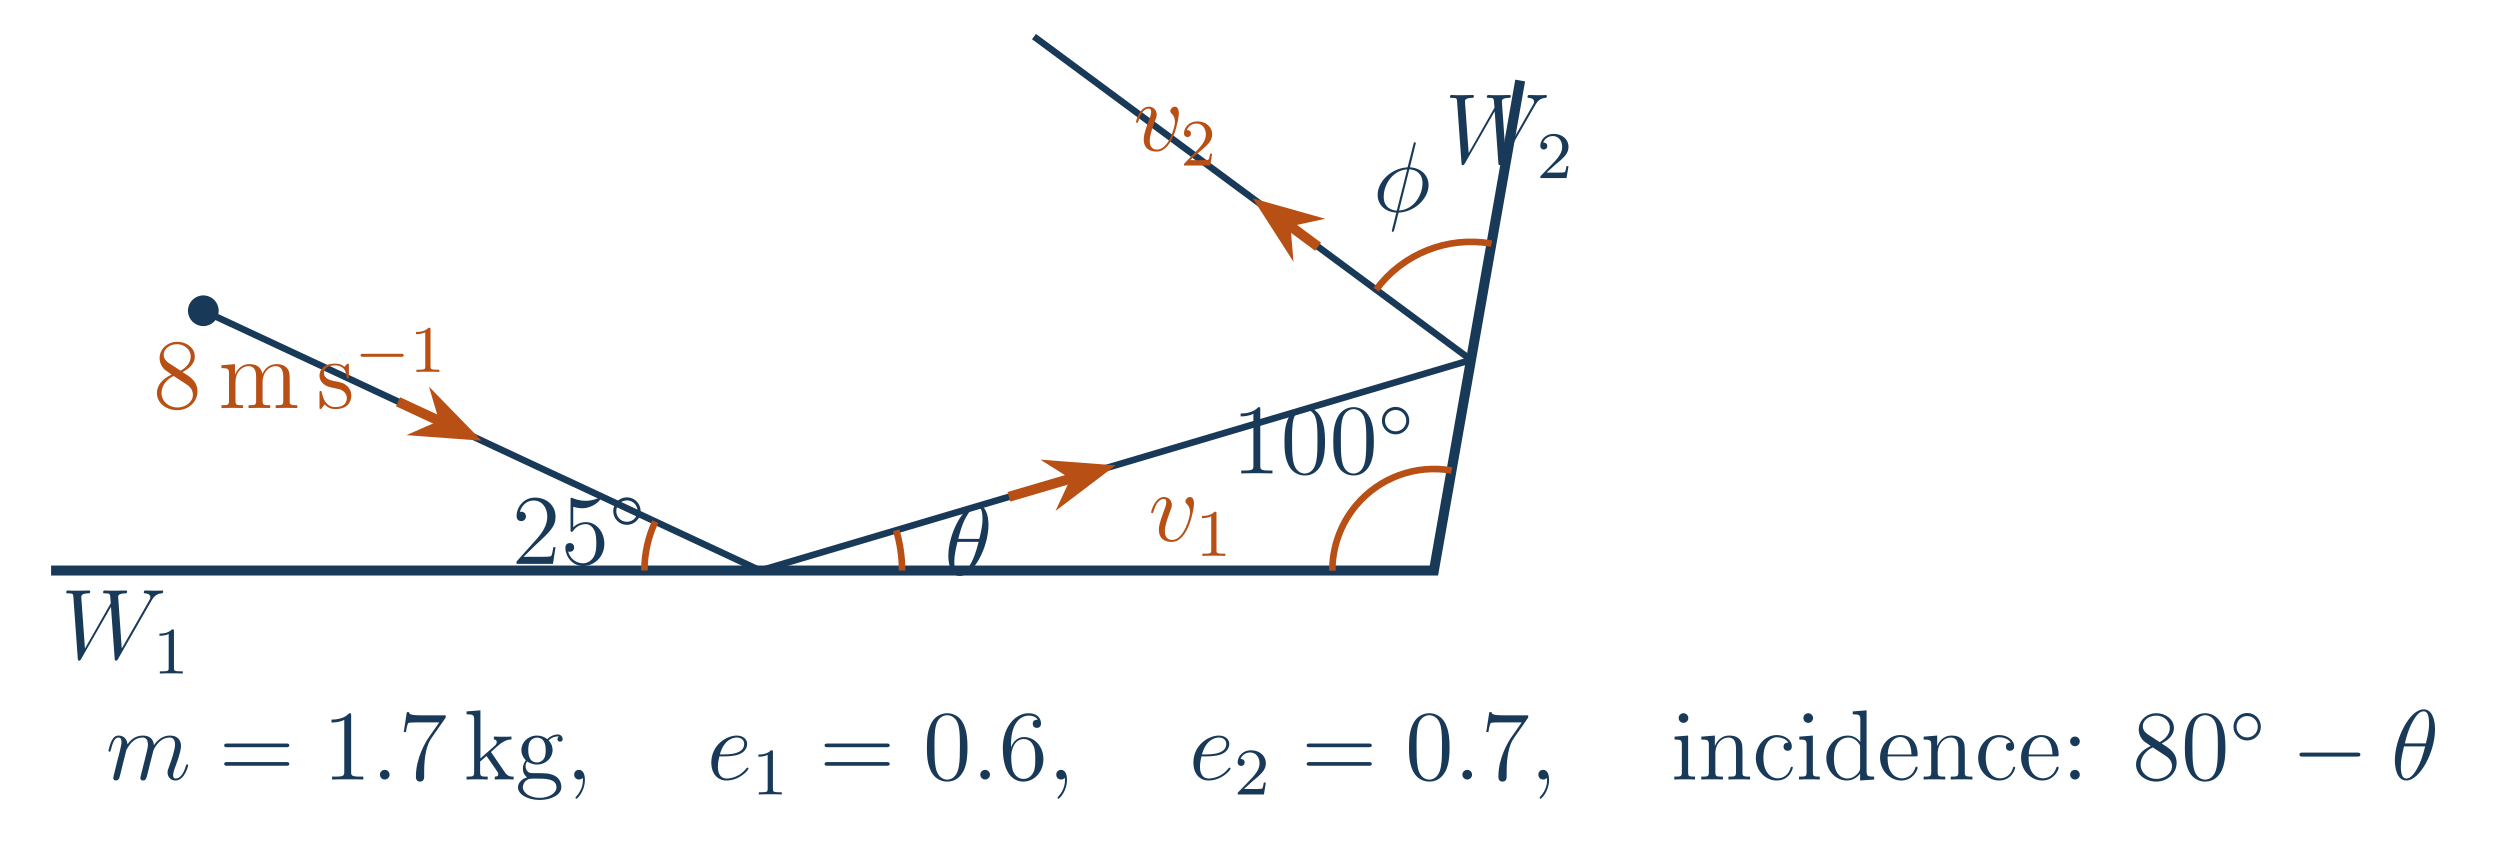
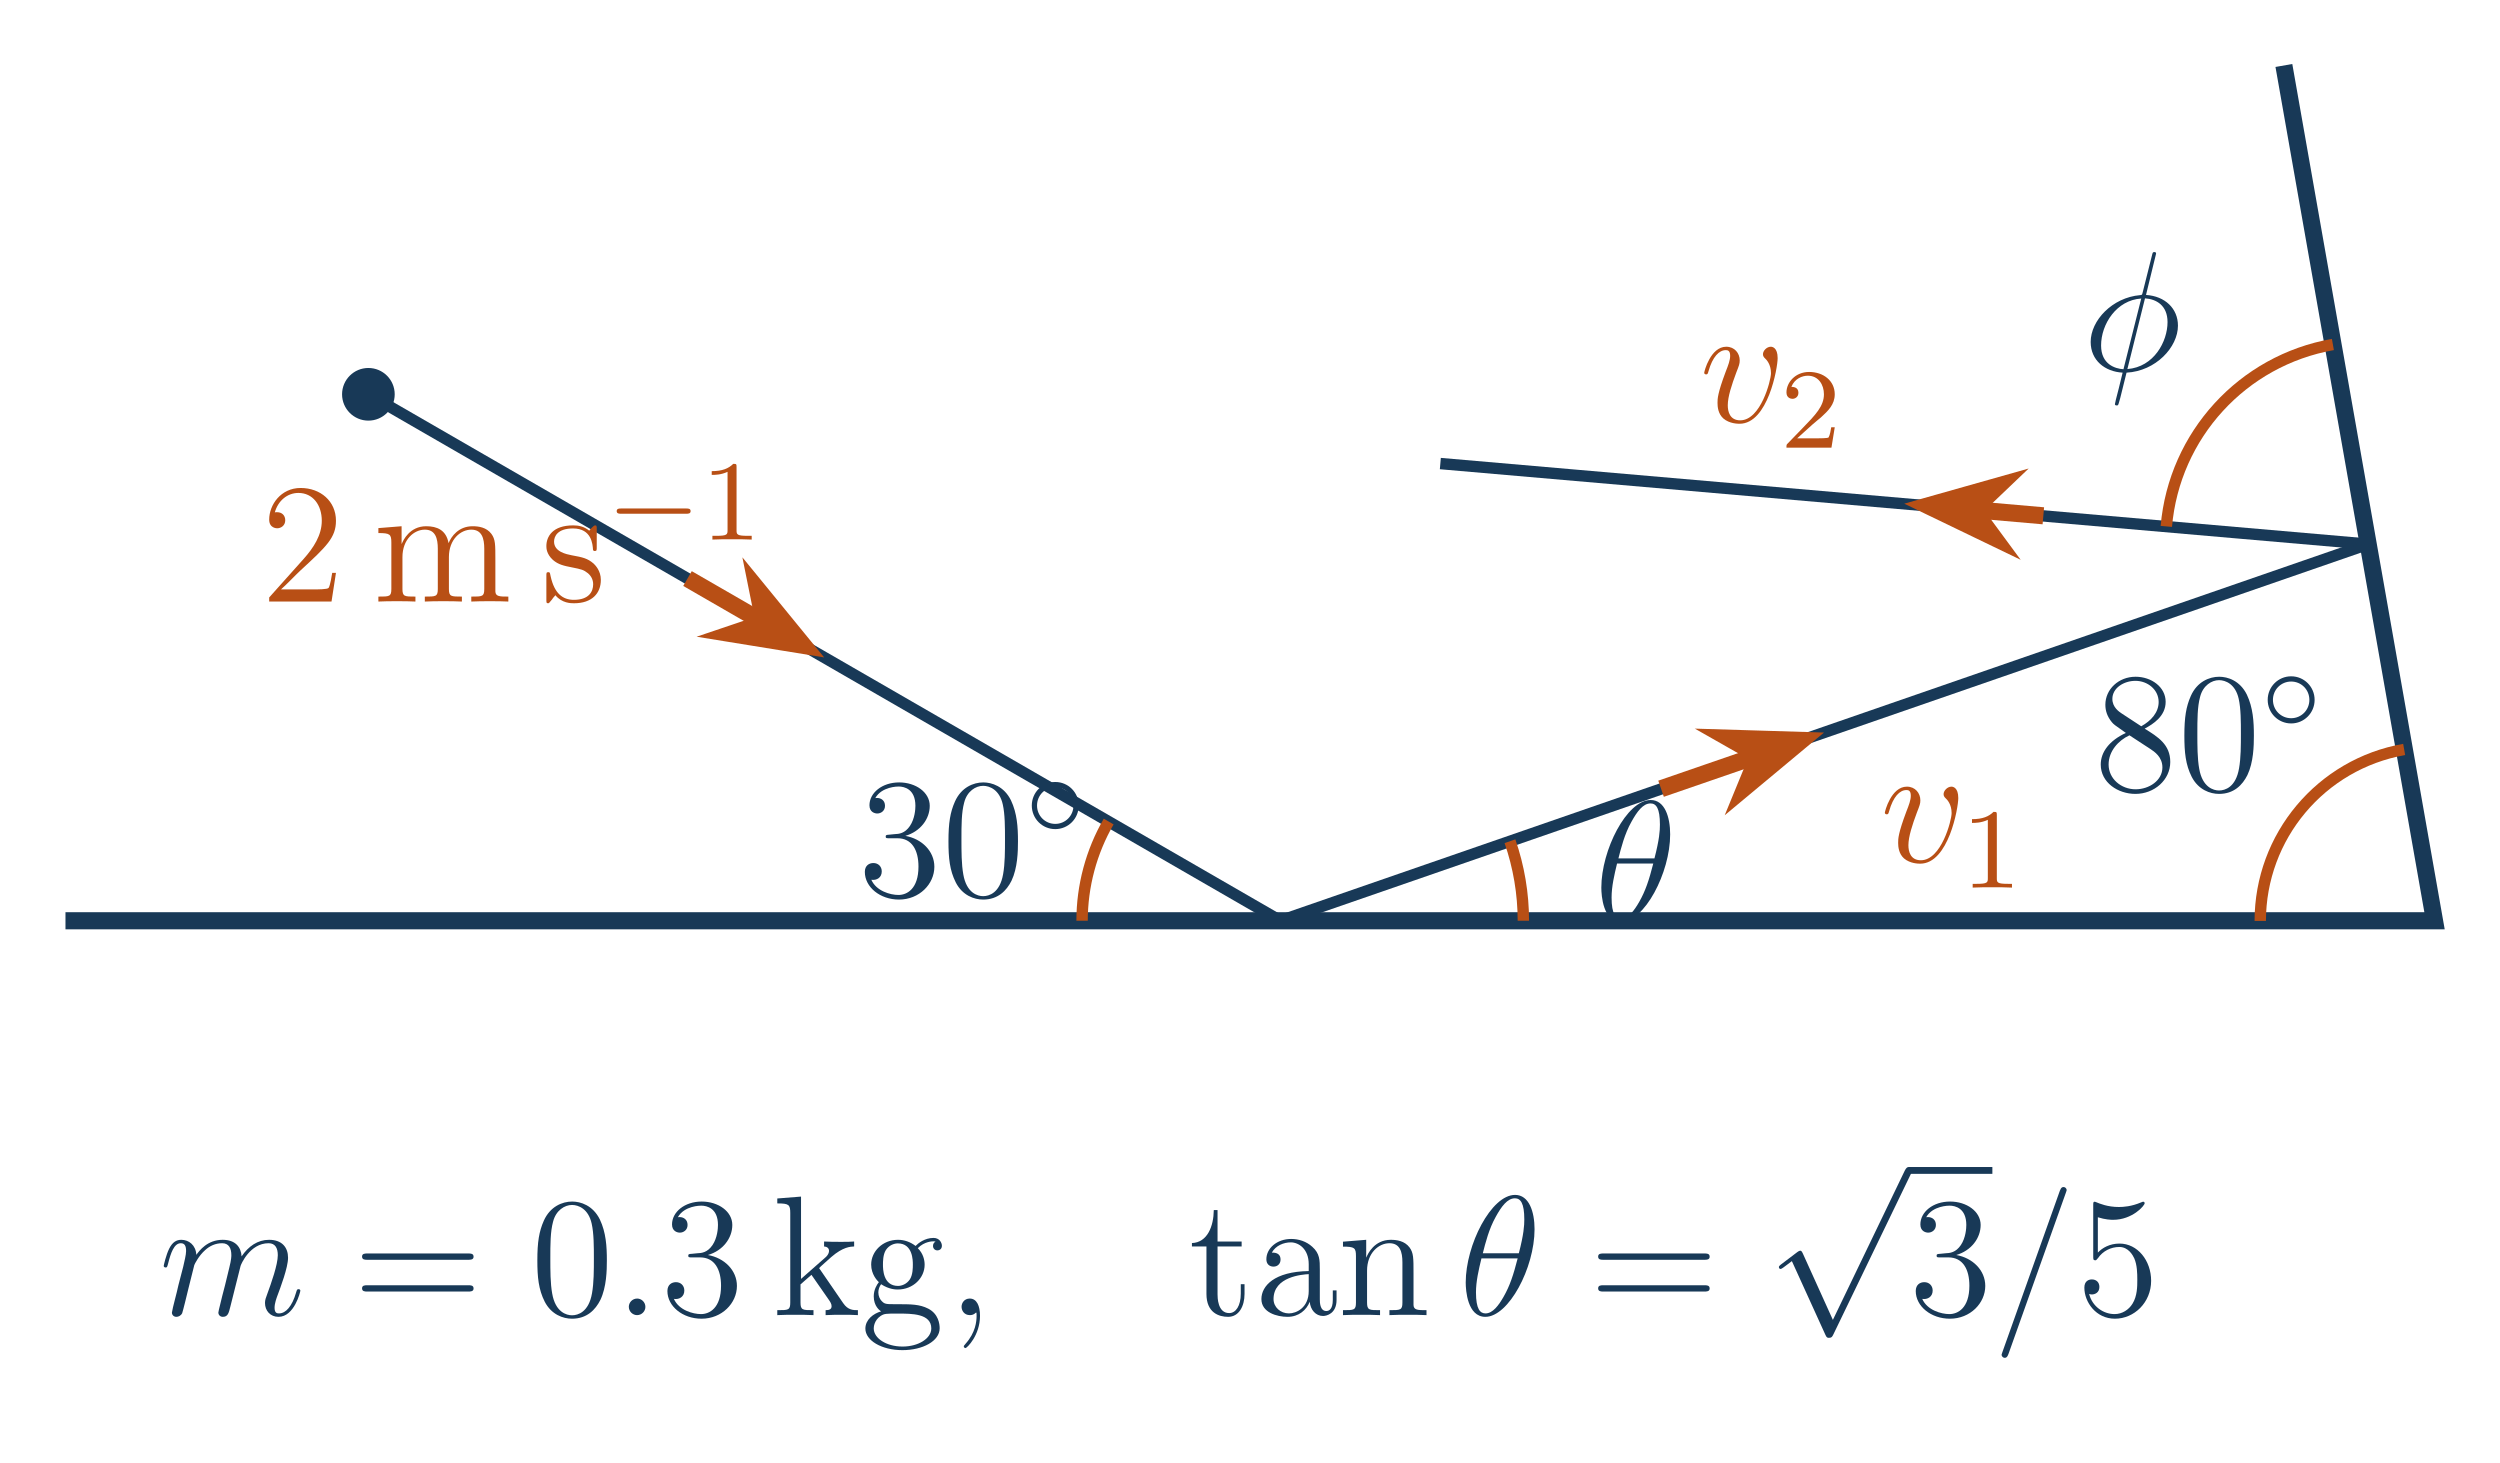
- <svg xmlns="http://www.w3.org/2000/svg" xmlns:xlink="http://www.w3.org/1999/xlink" version="1.1" width="299.798pt" height="103.109pt" viewBox="-72 -72 299.798 103.109">
+ <svg xmlns="http://www.w3.org/2000/svg" xmlns:xlink="http://www.w3.org/1999/xlink" version="1.1" width="174.992pt" height="102.349pt" viewBox="-72 -72 174.992 102.349">
  <defs>
+     <path id="g1-112" d="M4.651 10.222L2.546 5.571C2.463 5.38 2.403 5.38 2.367 5.38C2.355 5.38 2.295 5.38 2.164 5.475L1.028 6.336C.873 6.456 .873 6.492 .873 6.528C.873 6.587 .909 6.659 .992 6.659C1.064 6.659 1.267 6.492 1.399 6.396C1.47 6.336 1.65 6.205 1.781 6.109L4.136 11.286C4.22 11.477 4.28 11.477 4.388 11.477C4.567 11.477 4.603 11.405 4.686 11.238L10.114 0C10.198-.167 10.198-.215 10.198-.239C10.198-.359 10.102-.478 9.959-.478C9.863-.478 9.779-.418 9.684-.227L4.651 10.222Z" />
+     <path id="g0-0" d="M5.571-1.809C5.699-1.809 5.874-1.809 5.874-1.993S5.699-2.176 5.571-2.176H1.004C.877-2.176 .701-2.176 .701-1.993S.877-1.809 1.004-1.809H5.571Z" />
+     <path id="g0-14" d="M3.754-1.993C3.754-2.909 3.021-3.642 2.112-3.642S.47-2.909 .47-1.993S1.203-.343 2.112-.343S3.754-1.076 3.754-1.993ZM2.112-.709C1.403-.709 .837-1.275 .837-1.993S1.403-3.276 2.112-3.276S3.387-2.71 3.387-1.993S2.821-.709 2.112-.709Z" />
    <path id="g2-18" d="M5.296-6.013C5.296-7.233 4.914-8.416 3.933-8.416C2.26-8.416 .478-4.914 .478-2.283C.478-1.733 .598 .12 1.853 .12C3.479 .12 5.296-3.3 5.296-6.013ZM1.674-4.328C1.853-5.033 2.104-6.037 2.582-6.886C2.977-7.603 3.395-8.177 3.921-8.177C4.316-8.177 4.579-7.843 4.579-6.695C4.579-6.265 4.543-5.667 4.196-4.328H1.674ZM4.113-3.969C3.814-2.798 3.563-2.044 3.132-1.291C2.786-.681 2.367-.12 1.865-.12C1.494-.12 1.196-.406 1.196-1.59C1.196-2.367 1.387-3.18 1.578-3.969H4.113Z" />
    <path id="g2-30" d="M5.141-8.189C5.141-8.297 5.057-8.297 5.021-8.297C4.914-8.297 4.902-8.273 4.854-8.07L4.208-5.499C4.172-5.344 4.16-5.332 4.148-5.32C4.136-5.296 4.053-5.284 4.029-5.284C2.068-5.117 .562-3.503 .562-2.008C.562-.717 1.554 .072 2.798 .143C2.702 .514 2.618 .897 2.523 1.267C2.355 1.901 2.26 2.295 2.26 2.343C2.26 2.367 2.26 2.439 2.379 2.439C2.415 2.439 2.463 2.439 2.487 2.391C2.511 2.367 2.582 2.08 2.63 1.925L3.072 .143C5.117 .036 6.671-1.638 6.671-3.144C6.671-4.352 5.762-5.212 4.435-5.296L5.141-8.189ZM4.364-5.057C5.153-5.009 5.942-4.567 5.942-3.395C5.942-2.044 4.997-.251 3.132-.108L4.364-5.057ZM2.857-.096C2.271-.132 1.291-.442 1.291-1.757C1.291-3.264 2.379-4.937 4.101-5.045L2.857-.096Z" />
    <path id="g2-58" d="M2.2-.574C2.2-.921 1.913-1.16 1.626-1.16C1.279-1.16 1.04-.873 1.04-.586C1.04-.239 1.327 0 1.614 0C1.961 0 2.2-.287 2.2-.574Z" />
    <path id="g2-59" d="M2.331 .048C2.331-.646 2.104-1.16 1.614-1.16C1.231-1.16 1.04-.849 1.04-.586S1.219 0 1.626 0C1.781 0 1.913-.048 2.02-.155C2.044-.179 2.056-.179 2.068-.179C2.092-.179 2.092-.012 2.092 .048C2.092 .442 2.02 1.219 1.327 1.997C1.196 2.14 1.196 2.164 1.196 2.188C1.196 2.248 1.255 2.307 1.315 2.307C1.411 2.307 2.331 1.423 2.331 .048Z" />
-     <path id="g2-87" d="M10.796-6.838C11.07-7.305 11.333-7.747 12.051-7.819C12.158-7.831 12.266-7.843 12.266-8.034C12.266-8.165 12.158-8.165 12.123-8.165C12.099-8.165 12.015-8.141 11.226-8.141C10.867-8.141 10.497-8.165 10.15-8.165C10.078-8.165 9.935-8.165 9.935-7.938C9.935-7.831 10.03-7.819 10.102-7.819C10.341-7.807 10.724-7.735 10.724-7.364C10.724-7.209 10.676-7.125 10.556-6.922L7.293-1.207L6.862-7.436C6.862-7.58 6.994-7.807 7.663-7.819C7.819-7.819 7.938-7.819 7.938-8.046C7.938-8.165 7.819-8.165 7.759-8.165C7.34-8.165 6.898-8.141 6.468-8.141H5.846C5.667-8.141 5.452-8.165 5.272-8.165C5.2-8.165 5.057-8.165 5.057-7.938C5.057-7.819 5.141-7.819 5.344-7.819C5.894-7.819 5.894-7.807 5.942-7.077L5.978-6.647L2.881-1.207L2.439-7.376C2.439-7.508 2.439-7.807 3.252-7.819C3.383-7.819 3.515-7.819 3.515-8.034C3.515-8.165 3.407-8.165 3.335-8.165C2.917-8.165 2.475-8.141 2.044-8.141H1.423C1.243-8.141 1.028-8.165 .849-8.165C.777-8.165 .634-8.165 .634-7.938C.634-7.819 .729-7.819 .897-7.819C1.459-7.819 1.47-7.747 1.494-7.364L2.02-.024C2.032 .179 2.044 .251 2.188 .251C2.307 .251 2.331 .203 2.439 .024L6.001-6.205L6.444-.024C6.456 .179 6.468 .251 6.611 .251C6.731 .251 6.767 .191 6.862 .024L10.796-6.838Z" />
-     <path id="g2-101" d="M2.14-2.774C2.463-2.774 3.276-2.798 3.85-3.013C4.758-3.359 4.842-4.053 4.842-4.268C4.842-4.794 4.388-5.272 3.599-5.272C2.343-5.272 .538-4.136 .538-2.008C.538-.753 1.255 .12 2.343 .12C3.969 .12 4.997-1.148 4.997-1.303C4.997-1.375 4.926-1.435 4.878-1.435C4.842-1.435 4.83-1.423 4.722-1.315C3.957-.299 2.821-.12 2.367-.12C1.686-.12 1.327-.658 1.327-1.542C1.327-1.71 1.327-2.008 1.506-2.774H2.14ZM1.566-3.013C2.08-4.854 3.216-5.033 3.599-5.033C4.125-5.033 4.483-4.722 4.483-4.268C4.483-3.013 2.57-3.013 2.068-3.013H1.566Z" />
+     <path id="g2-61" d="M5.129-8.524C5.129-8.536 5.2-8.715 5.2-8.739C5.2-8.883 5.081-8.966 4.985-8.966C4.926-8.966 4.818-8.966 4.722-8.703L.717 2.546C.717 2.558 .646 2.738 .646 2.762C.646 2.905 .765 2.989 .861 2.989C.933 2.989 1.04 2.977 1.124 2.726L5.129-8.524Z" />
    <path id="g2-109" d="M2.463-3.503C2.487-3.575 2.786-4.172 3.228-4.555C3.539-4.842 3.945-5.033 4.411-5.033C4.89-5.033 5.057-4.674 5.057-4.196C5.057-4.125 5.057-3.885 4.914-3.324L4.615-2.092C4.519-1.733 4.292-.849 4.268-.717C4.22-.538 4.148-.227 4.148-.179C4.148-.012 4.28 .12 4.459 .12C4.818 .12 4.878-.155 4.985-.586L5.703-3.443C5.727-3.539 6.348-5.033 7.663-5.033C8.141-5.033 8.309-4.674 8.309-4.196C8.309-3.527 7.843-2.224 7.58-1.506C7.472-1.219 7.412-1.064 7.412-.849C7.412-.311 7.783 .12 8.357 .12C9.468 .12 9.887-1.638 9.887-1.71C9.887-1.769 9.839-1.817 9.767-1.817C9.66-1.817 9.648-1.781 9.588-1.578C9.313-.622 8.871-.12 8.393-.12C8.273-.12 8.082-.132 8.082-.514C8.082-.825 8.225-1.207 8.273-1.339C8.488-1.913 9.026-3.324 9.026-4.017C9.026-4.734 8.608-5.272 7.699-5.272C6.898-5.272 6.253-4.818 5.774-4.113C5.738-4.758 5.344-5.272 4.447-5.272C3.383-5.272 2.821-4.519 2.606-4.22C2.57-4.902 2.08-5.272 1.554-5.272C1.207-5.272 .933-5.105 .705-4.651C.49-4.22 .323-3.491 .323-3.443S.371-3.335 .454-3.335C.55-3.335 .562-3.347 .634-3.622C.813-4.328 1.04-5.033 1.518-5.033C1.793-5.033 1.889-4.842 1.889-4.483C1.889-4.22 1.769-3.754 1.686-3.383L1.351-2.092C1.303-1.865 1.172-1.327 1.112-1.112C1.028-.801 .897-.239 .897-.179C.897-.012 1.028 .12 1.207 .12C1.351 .12 1.518 .048 1.614-.132C1.638-.191 1.745-.61 1.805-.849L2.068-1.925L2.463-3.503Z" />
    <path id="g2-118" d="M5.464-4.471C5.464-5.224 5.081-5.272 4.985-5.272C4.698-5.272 4.435-4.985 4.435-4.746C4.435-4.603 4.519-4.519 4.567-4.471C4.686-4.364 4.997-4.041 4.997-3.419C4.997-2.917 4.28-.12 2.845-.12C2.116-.12 1.973-.729 1.973-1.172C1.973-1.769 2.248-2.606 2.57-3.467C2.762-3.957 2.809-4.077 2.809-4.316C2.809-4.818 2.451-5.272 1.865-5.272C.765-5.272 .323-3.539 .323-3.443C.323-3.395 .371-3.335 .454-3.335C.562-3.335 .574-3.383 .622-3.551C.909-4.579 1.375-5.033 1.829-5.033C1.937-5.033 2.14-5.033 2.14-4.639C2.14-4.328 2.008-3.981 1.829-3.527C1.255-1.997 1.255-1.626 1.255-1.339C1.255-1.076 1.291-.586 1.662-.251C2.092 .12 2.69 .12 2.798 .12C4.782 .12 5.464-3.79 5.464-4.471Z" />
    <path id="g3-49" d="M2.503-5.077C2.503-5.292 2.487-5.3 2.271-5.3C1.945-4.981 1.522-4.79 .765-4.79V-4.527C.98-4.527 1.411-4.527 1.873-4.742V-.654C1.873-.359 1.849-.263 1.092-.263H.813V0C1.14-.024 1.825-.024 2.184-.024S3.236-.024 3.563 0V-.263H3.284C2.527-.263 2.503-.359 2.503-.654V-5.077Z" />
    <path id="g3-50" d="M2.248-1.626C2.375-1.745 2.71-2.008 2.837-2.12C3.332-2.574 3.802-3.013 3.802-3.738C3.802-4.686 3.005-5.3 2.008-5.3C1.052-5.3 .422-4.575 .422-3.866C.422-3.475 .733-3.419 .845-3.419C1.012-3.419 1.259-3.539 1.259-3.842C1.259-4.256 .861-4.256 .765-4.256C.996-4.838 1.53-5.037 1.921-5.037C2.662-5.037 3.045-4.407 3.045-3.738C3.045-2.909 2.463-2.303 1.522-1.339L.518-.303C.422-.215 .422-.199 .422 0H3.571L3.802-1.427H3.555C3.531-1.267 3.467-.869 3.371-.717C3.324-.654 2.718-.654 2.59-.654H1.172L2.248-1.626Z" />
-     <path id="g1-0" d="M7.878-2.75C8.082-2.75 8.297-2.75 8.297-2.989S8.082-3.228 7.878-3.228H1.411C1.207-3.228 .992-3.228 .992-2.989S1.207-2.75 1.411-2.75H7.878Z" />
-     <path id="g0-0" d="M5.571-1.809C5.699-1.809 5.874-1.809 5.874-1.993S5.699-2.176 5.571-2.176H1.004C.877-2.176 .701-2.176 .701-1.993S.877-1.809 1.004-1.809H5.571Z" />
-     <path id="g0-14" d="M3.754-1.993C3.754-2.909 3.021-3.642 2.112-3.642S.47-2.909 .47-1.993S1.203-.343 2.112-.343S3.754-1.076 3.754-1.993ZM2.112-.709C1.403-.709 .837-1.275 .837-1.993S1.403-3.276 2.112-3.276S3.387-2.71 3.387-1.993S2.821-.709 2.112-.709Z" />
    <path id="g4-48" d="M5.356-3.826C5.356-4.818 5.296-5.786 4.866-6.695C4.376-7.687 3.515-7.95 2.929-7.95C2.236-7.95 1.387-7.603 .944-6.611C.61-5.858 .49-5.117 .49-3.826C.49-2.666 .574-1.793 1.004-.944C1.47-.036 2.295 .251 2.917 .251C3.957 .251 4.555-.371 4.902-1.064C5.332-1.961 5.356-3.132 5.356-3.826ZM2.917 .012C2.534 .012 1.757-.203 1.53-1.506C1.399-2.224 1.399-3.132 1.399-3.969C1.399-4.949 1.399-5.834 1.59-6.539C1.793-7.34 2.403-7.711 2.917-7.711C3.371-7.711 4.065-7.436 4.292-6.408C4.447-5.727 4.447-4.782 4.447-3.969C4.447-3.168 4.447-2.26 4.316-1.53C4.089-.215 3.335 .012 2.917 .012Z" />
-     <path id="g4-49" d="M3.443-7.663C3.443-7.938 3.443-7.95 3.204-7.95C2.917-7.627 2.319-7.185 1.088-7.185V-6.838C1.363-6.838 1.961-6.838 2.618-7.149V-.921C2.618-.49 2.582-.347 1.53-.347H1.16V0C1.482-.024 2.642-.024 3.037-.024S4.579-.024 4.902 0V-.347H4.531C3.479-.347 3.443-.49 3.443-.921V-7.663Z" />
    <path id="g4-50" d="M5.26-2.008H4.997C4.961-1.805 4.866-1.148 4.746-.956C4.663-.849 3.981-.849 3.622-.849H1.411C1.733-1.124 2.463-1.889 2.774-2.176C4.591-3.85 5.26-4.471 5.26-5.655C5.26-7.03 4.172-7.95 2.786-7.95S.586-6.767 .586-5.738C.586-5.129 1.112-5.129 1.148-5.129C1.399-5.129 1.71-5.308 1.71-5.691C1.71-6.025 1.482-6.253 1.148-6.253C1.04-6.253 1.016-6.253 .98-6.241C1.207-7.054 1.853-7.603 2.63-7.603C3.646-7.603 4.268-6.755 4.268-5.655C4.268-4.639 3.682-3.754 3.001-2.989L.586-.287V0H4.949L5.26-2.008Z" />
+     <path id="g4-51" d="M2.2-4.292C1.997-4.28 1.949-4.268 1.949-4.16C1.949-4.041 2.008-4.041 2.224-4.041H2.774C3.79-4.041 4.244-3.204 4.244-2.056C4.244-.49 3.431-.072 2.845-.072C2.271-.072 1.291-.347 .944-1.136C1.327-1.076 1.674-1.291 1.674-1.722C1.674-2.068 1.423-2.307 1.088-2.307C.801-2.307 .49-2.14 .49-1.686C.49-.622 1.554 .251 2.881 .251C4.304 .251 5.356-.837 5.356-2.044C5.356-3.144 4.471-4.005 3.324-4.208C4.364-4.507 5.033-5.38 5.033-6.312C5.033-7.257 4.053-7.95 2.893-7.95C1.698-7.95 .813-7.221 .813-6.348C.813-5.87 1.184-5.774 1.363-5.774C1.614-5.774 1.901-5.954 1.901-6.312C1.901-6.695 1.614-6.862 1.351-6.862C1.279-6.862 1.255-6.862 1.219-6.85C1.674-7.663 2.798-7.663 2.857-7.663C3.252-7.663 4.029-7.484 4.029-6.312C4.029-6.085 3.993-5.416 3.646-4.902C3.288-4.376 2.881-4.34 2.558-4.328L2.2-4.292Z" />
    <path id="g4-53" d="M1.53-6.85C2.044-6.683 2.463-6.671 2.594-6.671C3.945-6.671 4.806-7.663 4.806-7.831C4.806-7.878 4.782-7.938 4.71-7.938C4.686-7.938 4.663-7.938 4.555-7.89C3.885-7.603 3.312-7.568 3.001-7.568C2.212-7.568 1.65-7.807 1.423-7.902C1.339-7.938 1.315-7.938 1.303-7.938C1.207-7.938 1.207-7.867 1.207-7.675V-4.125C1.207-3.909 1.207-3.838 1.351-3.838C1.411-3.838 1.423-3.85 1.542-3.993C1.877-4.483 2.439-4.77 3.037-4.77C3.67-4.77 3.981-4.184 4.077-3.981C4.28-3.515 4.292-2.929 4.292-2.475S4.292-1.339 3.957-.801C3.694-.371 3.228-.072 2.702-.072C1.913-.072 1.136-.61 .921-1.482C.98-1.459 1.052-1.447 1.112-1.447C1.315-1.447 1.638-1.566 1.638-1.973C1.638-2.307 1.411-2.499 1.112-2.499C.897-2.499 .586-2.391 .586-1.925C.586-.909 1.399 .251 2.726 .251C4.077 .251 5.26-.885 5.26-2.403C5.26-3.826 4.304-5.009 3.049-5.009C2.367-5.009 1.841-4.71 1.53-4.376V-6.85Z" />
-     <path id="g4-54" d="M1.47-4.16C1.47-7.185 2.941-7.663 3.587-7.663C4.017-7.663 4.447-7.532 4.674-7.173C4.531-7.173 4.077-7.173 4.077-6.683C4.077-6.42 4.256-6.193 4.567-6.193C4.866-6.193 5.069-6.372 5.069-6.719C5.069-7.34 4.615-7.95 3.575-7.95C2.068-7.95 .49-6.408 .49-3.778C.49-.49 1.925 .251 2.941 .251C4.244 .251 5.356-.885 5.356-2.439C5.356-4.029 4.244-5.093 3.049-5.093C1.985-5.093 1.59-4.172 1.47-3.838V-4.16ZM2.941-.072C2.188-.072 1.829-.741 1.722-.992C1.614-1.303 1.494-1.889 1.494-2.726C1.494-3.67 1.925-4.854 3.001-4.854C3.658-4.854 4.005-4.411 4.184-4.005C4.376-3.563 4.376-2.965 4.376-2.451C4.376-1.841 4.376-1.303 4.148-.849C3.85-.275 3.419-.072 2.941-.072Z" />
-     <path id="g4-55" d="M5.679-7.424V-7.699H2.798C1.351-7.699 1.327-7.855 1.279-8.082H1.016L.646-5.691H.909C.944-5.906 1.052-6.647 1.207-6.779C1.303-6.85 2.2-6.85 2.367-6.85H4.902L3.634-5.033C3.312-4.567 2.104-2.606 2.104-.359C2.104-.227 2.104 .251 2.594 .251C3.096 .251 3.096-.215 3.096-.371V-.968C3.096-2.75 3.383-4.136 3.945-4.937L5.679-7.424Z" />
    <path id="g4-56" d="M3.563-4.316C4.16-4.639 5.033-5.189 5.033-6.193C5.033-7.233 4.029-7.95 2.929-7.95C1.745-7.95 .813-7.077 .813-5.99C.813-5.583 .933-5.177 1.267-4.77C1.399-4.615 1.411-4.603 2.248-4.017C1.088-3.479 .49-2.678 .49-1.805C.49-.538 1.698 .251 2.917 .251C4.244 .251 5.356-.729 5.356-1.985C5.356-3.204 4.495-3.742 3.563-4.316ZM1.937-5.392C1.781-5.499 1.303-5.81 1.303-6.396C1.303-7.173 2.116-7.663 2.917-7.663C3.778-7.663 4.543-7.042 4.543-6.181C4.543-5.452 4.017-4.866 3.324-4.483L1.937-5.392ZM2.499-3.85L3.945-2.905C4.256-2.702 4.806-2.331 4.806-1.602C4.806-.693 3.885-.072 2.929-.072C1.913-.072 1.04-.813 1.04-1.805C1.04-2.738 1.722-3.491 2.499-3.85Z" />
-     <path id="g4-58" d="M2.2-4.579C2.2-4.902 1.925-5.153 1.626-5.153C1.279-5.153 1.04-4.878 1.04-4.579C1.04-4.22 1.339-3.993 1.614-3.993C1.937-3.993 2.2-4.244 2.2-4.579ZM2.2-.586C2.2-.909 1.925-1.16 1.626-1.16C1.279-1.16 1.04-.885 1.04-.586C1.04-.227 1.339 0 1.614 0C1.937 0 2.2-.251 2.2-.586Z" />
    <path id="g4-61" d="M8.07-3.873C8.237-3.873 8.452-3.873 8.452-4.089C8.452-4.316 8.249-4.316 8.07-4.316H1.028C.861-4.316 .646-4.316 .646-4.101C.646-3.873 .849-3.873 1.028-3.873H8.07ZM8.07-1.65C8.237-1.65 8.452-1.65 8.452-1.865C8.452-2.092 8.249-2.092 8.07-2.092H1.028C.861-2.092 .646-2.092 .646-1.877C.646-1.65 .849-1.65 1.028-1.65H8.07Z" />
-     <path id="g4-99" d="M4.328-4.423C4.184-4.423 3.742-4.423 3.742-3.933C3.742-3.646 3.945-3.443 4.232-3.443C4.507-3.443 4.734-3.61 4.734-3.957C4.734-4.758 3.897-5.332 2.929-5.332C1.53-5.332 .418-4.089 .418-2.582C.418-1.052 1.566 .12 2.917 .12C4.495 .12 4.854-1.315 4.854-1.423S4.77-1.53 4.734-1.53C4.627-1.53 4.615-1.494 4.579-1.351C4.316-.502 3.67-.143 3.025-.143C2.295-.143 1.327-.777 1.327-2.594C1.327-4.579 2.343-5.069 2.941-5.069C3.395-5.069 4.053-4.89 4.328-4.423Z" />
-     <path id="g4-100" d="M3.587-8.165V-7.819C4.4-7.819 4.495-7.735 4.495-7.149V-4.507C4.244-4.854 3.73-5.272 3.001-5.272C1.614-5.272 .418-4.101 .418-2.57C.418-1.052 1.554 .12 2.869 .12C3.778 .12 4.304-.478 4.471-.705V.12L6.157 0V-.347C5.344-.347 5.248-.43 5.248-1.016V-8.297L3.587-8.165ZM4.471-1.399C4.471-1.184 4.471-1.148 4.304-.885C4.017-.466 3.527-.12 2.929-.12C2.618-.12 1.327-.239 1.327-2.558C1.327-3.419 1.47-3.897 1.733-4.292C1.973-4.663 2.451-5.033 3.049-5.033C3.79-5.033 4.208-4.495 4.328-4.304C4.471-4.101 4.471-4.077 4.471-3.862V-1.399Z" />
-     <path id="g4-101" d="M4.579-2.774C4.842-2.774 4.866-2.774 4.866-3.001C4.866-4.208 4.22-5.332 2.774-5.332C1.411-5.332 .359-4.101 .359-2.618C.359-1.04 1.578 .12 2.905 .12C4.328 .12 4.866-1.172 4.866-1.423C4.866-1.494 4.806-1.542 4.734-1.542C4.639-1.542 4.615-1.482 4.591-1.423C4.28-.418 3.479-.143 2.977-.143S1.267-.478 1.267-2.546V-2.774H4.579ZM1.279-3.001C1.375-4.878 2.427-5.093 2.762-5.093C4.041-5.093 4.113-3.407 4.125-3.001H1.279Z" />
+     <path id="g4-97" d="M4.615-3.192C4.615-3.838 4.615-4.316 4.089-4.782C3.67-5.165 3.132-5.332 2.606-5.332C1.626-5.332 .873-4.686 .873-3.909C.873-3.563 1.1-3.395 1.375-3.395C1.662-3.395 1.865-3.599 1.865-3.885C1.865-4.376 1.435-4.376 1.255-4.376C1.53-4.878 2.104-5.093 2.582-5.093C3.132-5.093 3.838-4.639 3.838-3.563V-3.084C1.435-3.049 .526-2.044 .526-1.124C.526-.179 1.626 .12 2.355 .12C3.144 .12 3.682-.359 3.909-.933C3.957-.371 4.328 .06 4.842 .06C5.093 .06 5.786-.108 5.786-1.064V-1.733H5.523V-1.064C5.523-.383 5.236-.287 5.069-.287C4.615-.287 4.615-.921 4.615-1.1V-3.192ZM3.838-1.686C3.838-.514 2.965-.12 2.451-.12C1.865-.12 1.375-.55 1.375-1.124C1.375-2.702 3.407-2.845 3.838-2.869V-1.686Z" />
    <path id="g4-103" d="M1.423-2.164C1.985-1.793 2.463-1.793 2.594-1.793C3.67-1.793 4.471-2.606 4.471-3.527C4.471-3.85 4.376-4.304 3.993-4.686C4.459-5.165 5.021-5.165 5.081-5.165C5.129-5.165 5.189-5.165 5.236-5.141C5.117-5.093 5.057-4.973 5.057-4.842C5.057-4.674 5.177-4.531 5.368-4.531C5.464-4.531 5.679-4.591 5.679-4.854C5.679-5.069 5.511-5.404 5.093-5.404C4.471-5.404 4.005-5.021 3.838-4.842C3.479-5.117 3.061-5.272 2.606-5.272C1.53-5.272 .729-4.459 .729-3.539C.729-2.857 1.148-2.415 1.267-2.307C1.124-2.128 .909-1.781 .909-1.315C.909-.622 1.327-.323 1.423-.263C.873-.108 .323 .323 .323 .944C.323 1.769 1.447 2.451 2.917 2.451C4.34 2.451 5.523 1.817 5.523 .921C5.523 .622 5.44-.084 4.722-.454C4.113-.765 3.515-.765 2.487-.765C1.757-.765 1.674-.765 1.459-.992C1.339-1.112 1.231-1.339 1.231-1.59C1.231-1.793 1.303-1.997 1.423-2.164ZM2.606-2.044C1.554-2.044 1.554-3.252 1.554-3.527C1.554-3.742 1.554-4.232 1.757-4.555C1.985-4.902 2.343-5.021 2.594-5.021C3.646-5.021 3.646-3.814 3.646-3.539C3.646-3.324 3.646-2.833 3.443-2.511C3.216-2.164 2.857-2.044 2.606-2.044ZM2.929 2.2C1.781 2.2 .909 1.614 .909 .933C.909 .837 .933 .371 1.387 .06C1.65-.108 1.757-.108 2.594-.108C3.587-.108 4.937-.108 4.937 .933C4.937 1.638 4.029 2.2 2.929 2.2Z" />
-     <path id="g4-105" d="M2.08-7.364C2.08-7.675 1.829-7.95 1.494-7.95C1.184-7.95 .921-7.699 .921-7.376C.921-7.018 1.207-6.791 1.494-6.791C1.865-6.791 2.08-7.101 2.08-7.364ZM.43-5.141V-4.794C1.196-4.794 1.303-4.722 1.303-4.136V-.885C1.303-.347 1.172-.347 .395-.347V0C.729-.024 1.303-.024 1.65-.024C1.781-.024 2.475-.024 2.881 0V-.347C2.104-.347 2.056-.406 2.056-.873V-5.272L.43-5.141Z" />
    <path id="g4-107" d="M3.347-3.168C3.347-3.18 3.264-3.276 3.264-3.288C3.264-3.324 4.017-3.969 4.113-4.065C4.937-4.782 5.464-4.794 5.715-4.806V-5.153C5.475-5.129 5.165-5.129 4.806-5.129C4.495-5.129 3.885-5.129 3.61-5.153V-4.806C3.814-4.794 3.957-4.686 3.957-4.495C3.957-4.256 3.718-4.041 3.706-4.041L1.997-2.534V-8.297L.335-8.165V-7.819C1.148-7.819 1.243-7.735 1.243-7.149V-.885C1.243-.347 1.112-.347 .335-.347V0C.669-.024 1.243-.024 1.602-.024S2.534-.024 2.869 0V-.347C2.104-.347 1.961-.347 1.961-.885V-2.152L2.726-2.821L3.873-1.172C4.053-.921 4.136-.789 4.136-.622C4.136-.406 3.969-.347 3.718-.347V0C4.017-.024 4.603-.024 4.926-.024C5.44-.024 5.464-.024 5.978 0V-.347C5.655-.347 5.284-.347 4.949-.837L3.347-3.168Z" />
    <path id="g4-109" d="M8.572-2.905C8.572-4.017 8.572-4.352 8.297-4.734C7.95-5.2 7.388-5.272 6.982-5.272C5.99-5.272 5.487-4.555 5.296-4.089C5.129-5.009 4.483-5.272 3.73-5.272C2.57-5.272 2.116-4.28 2.02-4.041H2.008V-5.272L.383-5.141V-4.794C1.196-4.794 1.291-4.71 1.291-4.125V-.885C1.291-.347 1.16-.347 .383-.347V0C.693-.024 1.339-.024 1.674-.024C2.02-.024 2.666-.024 2.977 0V-.347C2.212-.347 2.068-.347 2.068-.885V-3.108C2.068-4.364 2.893-5.033 3.634-5.033S4.543-4.423 4.543-3.694V-.885C4.543-.347 4.411-.347 3.634-.347V0C3.945-.024 4.591-.024 4.926-.024C5.272-.024 5.918-.024 6.229 0V-.347C5.464-.347 5.32-.347 5.32-.885V-3.108C5.32-4.364 6.145-5.033 6.886-5.033S7.795-4.423 7.795-3.694V-.885C7.795-.347 7.663-.347 6.886-.347V0C7.197-.024 7.843-.024 8.177-.024C8.524-.024 9.17-.024 9.48 0V-.347C8.883-.347 8.584-.347 8.572-.705V-2.905Z" />
    <path id="g4-110" d="M5.32-2.905C5.32-4.017 5.32-4.352 5.045-4.734C4.698-5.2 4.136-5.272 3.73-5.272C2.57-5.272 2.116-4.28 2.02-4.041H2.008V-5.272L.383-5.141V-4.794C1.196-4.794 1.291-4.71 1.291-4.125V-.885C1.291-.347 1.16-.347 .383-.347V0C.693-.024 1.339-.024 1.674-.024C2.02-.024 2.666-.024 2.977 0V-.347C2.212-.347 2.068-.347 2.068-.885V-3.108C2.068-4.364 2.893-5.033 3.634-5.033S4.543-4.423 4.543-3.694V-.885C4.543-.347 4.411-.347 3.634-.347V0C3.945-.024 4.591-.024 4.926-.024C5.272-.024 5.918-.024 6.229 0V-.347C5.631-.347 5.332-.347 5.32-.705V-2.905Z" />
    <path id="g4-115" d="M3.921-5.057C3.921-5.272 3.921-5.332 3.802-5.332C3.706-5.332 3.479-5.069 3.395-4.961C3.025-5.26 2.654-5.332 2.271-5.332C.825-5.332 .395-4.543 .395-3.885C.395-3.754 .395-3.335 .849-2.917C1.231-2.582 1.638-2.499 2.188-2.391C2.845-2.26 3.001-2.224 3.3-1.985C3.515-1.805 3.67-1.542 3.67-1.207C3.67-.693 3.371-.12 2.319-.12C1.53-.12 .956-.574 .693-1.769C.646-1.985 .646-1.997 .634-2.008C.61-2.056 .562-2.056 .526-2.056C.395-2.056 .395-1.997 .395-1.781V-.155C.395 .06 .395 .12 .514 .12C.574 .12 .586 .108 .789-.143C.849-.227 .849-.251 1.028-.442C1.482 .12 2.128 .12 2.331 .12C3.587 .12 4.208-.574 4.208-1.518C4.208-2.164 3.814-2.546 3.706-2.654C3.276-3.025 2.953-3.096 2.164-3.24C1.805-3.312 .933-3.479 .933-4.196C.933-4.567 1.184-5.117 2.26-5.117C3.563-5.117 3.634-4.005 3.658-3.634C3.67-3.539 3.754-3.539 3.79-3.539C3.921-3.539 3.921-3.599 3.921-3.814V-5.057Z" />
+     <path id="g4-116" d="M2.008-4.806H3.694V-5.153H2.008V-7.352H1.745C1.733-6.229 1.303-5.081 .215-5.045V-4.806H1.231V-1.482C1.231-.155 2.116 .12 2.75 .12C3.503 .12 3.897-.622 3.897-1.482V-2.164H3.634V-1.506C3.634-.646 3.288-.143 2.821-.143C2.008-.143 2.008-1.255 2.008-1.459V-4.806Z" />
  </defs>
  <g id="page1">
-     <g stroke-miterlimit="10" transform="translate(19.16574,-3.581768)scale(0.996264,-0.996264)">
+     <g stroke-miterlimit="10" transform="translate(17.62213,-7.549524)scale(0.996264,-0.996264)">
      <g fill="#000" stroke="#000">
        <g stroke-width="0.4">
          <g stroke-width="0.8">
            <g stroke="#183957">
              <g stroke-width="1.2">
-                 <path d="M -85.358 0.0 L 81.09 0.0 L 91.475 58.982" fill="none" />
-               </g>
-               <g fill="#183957" stroke="#183957">
-                 <path d="M -67.035 31.27 L 0.0 0.0" fill="none" />
+                 <path d="M -85.358 0.0 L 81.09 0.0 L 70.506 60.092" fill="none" />
+               </g>
+               <g fill="#183957" stroke="#183957">
+                 <path d="M -64.076 36.989 L 0.0 0.0" fill="none" />
              </g>
              <g fill="#b84f15" stroke="#b84f15">
                <g stroke-width="1.2">
-                   <path d="M -43.59 20.315 L -38.208 17.807" fill="none" />
-                   <g transform="matrix(0.90636,-0.42247,0.42247,0.90636,-41.13052,19.16917)">
+                   <path d="M -41.655 24.043 L -36.521 21.081" fill="none" />
+                   <g transform="matrix(0.86617,-0.49971,0.49971,0.86617,-39.31374,22.69164)">
                    <g stroke-dasharray="none" stroke-dashoffset="0.0">
                      <g stroke-linejoin="miter">
                        <path d=" M 6.691 0.0 L 1.938 1.802 L 3.524 0.0 L 1.938 -1.802 Z  " />
                      </g>
                    </g>
                  </g>
-                   <g transform="translate(-73.1125,19.5534)">
-                     <g stroke="none" transform="scale(-1.00375,1.00375)translate(19.16574,-3.581768)scale(-1,-1)">
+                   <g transform="translate(-71.63333,22.42706)">
+                     <g stroke="none" transform="scale(-1.00375,1.00375)translate(17.62213,-7.549524)scale(-1,-1)">
                      <g fill="#b84f15">
                        <g stroke="none">
                          <g fill="#b84f15">
-                             <use x="19.166" y="-3.582" xlink:href="#g4-56" />
-                             <use x="27.011" y="-3.582" xlink:href="#g4-109" />
-                             <use x="38.759" y="-3.582" xlink:href="#g4-115" />
-                             <use x="43.376" y="-7.92" xlink:href="#g0-0" />
-                             <use x="49.963" y="-7.92" xlink:href="#g3-49" />
+                             <use x="17.622" y="-7.55" xlink:href="#g4-50" />
+                             <use x="25.468" y="-7.55" xlink:href="#g4-109" />
+                             <use x="37.215" y="-7.55" xlink:href="#g4-115" />
+                             <use x="41.832" y="-11.888" xlink:href="#g0-0" />
+                             <use x="48.419" y="-11.888" xlink:href="#g3-49" />
                          </g>
                        </g>
                      </g>
                    </g>
                  </g>
                </g>
              </g>
              <g fill="#183957" stroke="#183957">
-                 <path d="M 0.0 0.0 L 85.558 25.352" fill="none" />
+                 <path d="M 0.0 0.0 L 76.424 26.461" fill="none" />
              </g>
              <g fill="#b84f15" stroke="#b84f15">
                <g stroke-width="1.2">
-                   <path d="M 29.932 8.877 L 37.828 11.201" fill="none" />
-                   <g transform="matrix(0.95926,0.28227,-0.28227,0.95926,34.7351,10.29059)">
+                   <path d="M 26.746 9.276 L 33.319 11.543" fill="none" />
+                   <g transform="matrix(0.94534,0.32603,-0.32603,0.94534,30.27124,10.49173)">
                    <g stroke-dasharray="none" stroke-dashoffset="0.0">
                      <g stroke-linejoin="miter">
                        <path d=" M 6.691 0.0 L 1.938 1.802 L 3.524 0.0 L 1.938 -1.802 Z  " />
                      </g>
                    </g>
                  </g>
-                   <g transform="translate(46.72583,3.56204)">
-                     <g stroke="none" transform="scale(-1.00375,1.00375)translate(19.16574,-3.581768)scale(-1,-1)">
+                   <g transform="translate(42.14507,4.13078)">
+                     <g stroke="none" transform="scale(-1.00375,1.00375)translate(17.62213,-7.549524)scale(-1,-1)">
                      <g fill="#b84f15">
                        <g stroke="none">
                          <g fill="#b84f15">
-                             <use x="19.166" y="-3.582" xlink:href="#g2-118" />
-                             <use x="24.825" y="-1.789" xlink:href="#g3-49" />
+                             <use x="17.622" y="-7.55" xlink:href="#g2-118" />
+                             <use x="23.281" y="-5.756" xlink:href="#g3-49" />
                          </g>
                        </g>
                      </g>
                    </g>
                  </g>
                </g>
              </g>
              <g fill="#183957" stroke="#183957">
-                 <path d="M 85.558 25.352 L 32.948 64.275" fill="none" />
+                 <path d="M 76.424 26.461 L 11.239 32.123" fill="none" />
              </g>
              <g fill="#b84f15" stroke="#b84f15">
                <g stroke-width="1.2">
-                   <path d="M 67.148 38.98 L 63.427 41.734" fill="none" />
-                   <g transform="matrix(-0.80379,0.59483,-0.59483,-0.80379,66.01863,39.81639)">
+                   <path d="M 53.605 28.453 L 48.973 28.857" fill="none" />
+                   <g transform="matrix(-0.9962,0.08687,-0.08687,-0.9962,52.18509,28.5766)">
                    <g stroke-dasharray="none" stroke-dashoffset="0.0">
                      <g stroke-linejoin="miter">
                        <path d=" M 6.691 0.0 L 1.938 1.802 L 3.524 0.0 L 1.938 -1.802 Z  " />
                      </g>
                    </g>
                  </g>
-                   <g transform="translate(44.90334,50.54593)">
-                     <g stroke="none" transform="scale(-1.00375,1.00375)translate(19.16574,-3.581768)scale(-1,-1)">
+                   <g transform="translate(29.45352,35.03925)">
+                     <g stroke="none" transform="scale(-1.00375,1.00375)translate(17.62213,-7.549524)scale(-1,-1)">
                      <g fill="#b84f15">
                        <g stroke="none">
                          <g fill="#b84f15">
-                             <use x="19.166" y="-3.582" xlink:href="#g2-118" />
-                             <use x="24.825" y="-1.789" xlink:href="#g3-50" />
+                             <use x="17.622" y="-7.55" xlink:href="#g2-118" />
+                             <use x="23.281" y="-5.756" xlink:href="#g3-50" />
                          </g>
                        </g>
                      </g>
                    </g>
                  </g>
                </g>
              </g>
              <g fill="#183957" stroke="#183957">
-                 <path d="M -67.035 31.27 M -65.185 31.27 C -65.185 32.291 -66.013 33.119 -67.035 33.119 C -68.056 33.119 -68.884 32.291 -68.884 31.27 C -68.884 30.248 -68.056 29.42 -67.035 29.42 C -66.013 29.42 -65.185 30.248 -65.185 31.27 Z M -67.035 31.27" stroke="none" />
-               </g>
-               <g fill="#b84f15" stroke="#b84f15">
-                 <path d="M -12.633 5.89 C -13.493 4.045 -13.939 2.033 -13.939 -0.002" fill="none" />
-               </g>
-               <g transform="translate(-29.91687,0.79973)">
-                 <g stroke="none" transform="scale(-1.00375,1.00375)translate(19.16574,-3.581768)scale(-1,-1)">
-                   <g fill="#183957">
-                     <g stroke="none">
-                       <g fill="#183957">
-                         <use x="19.166" y="-3.582" xlink:href="#g4-50" />
-                         <use x="25.019" y="-3.582" xlink:href="#g4-53" />
-                         <use x="30.872" y="-7.92" xlink:href="#g0-14" />
-                       </g>
-                     </g>
-                   </g>
-                 </g>
-               </g>
-               <g fill="#b84f15" stroke="#b84f15">
-                 <path d="M 17.072 0.0 C 17.072 1.641 16.834 3.275 16.368 4.848" fill="none" />
-               </g>
-               <g transform="translate(22.15968,-0.53322)">
-                 <g stroke="none" transform="scale(-1.00375,1.00375)translate(19.16574,-3.581768)scale(-1,-1)">
-                   <g fill="#183957">
-                     <g stroke="none">
-                       <g fill="#183957">
-                         <use x="19.166" y="-3.582" xlink:href="#g2-18" />
-                       </g>
-                     </g>
-                   </g>
-                 </g>
-               </g>
-               <g fill="#b84f15" stroke="#b84f15">
-                 <path d="M 83.224 12.036 C 78.92 12.794 74.537 11.199 71.728 7.851 C 69.879 5.648 68.865 2.863 68.865 -0.013" fill="none" />
-               </g>
-               <g transform="translate(56.73471,11.68962)">
-                 <g stroke="none" transform="scale(-1.00375,1.00375)translate(19.16574,-3.581768)scale(-1,-1)">
-                   <g fill="#183957">
-                     <g stroke="none">
-                       <g fill="#183957">
-                         <use x="19.166" y="-3.582" xlink:href="#g4-49" />
-                         <use x="25.019" y="-3.582" xlink:href="#g4-48" />
-                         <use x="30.872" y="-3.582" xlink:href="#g4-48" />
-                         <use x="36.725" y="-7.92" xlink:href="#g0-14" />
-                       </g>
-                     </g>
-                   </g>
-                 </g>
-               </g>
-               <g fill="#b84f15" stroke="#b84f15">
-                 <path d="M 88.033 39.35 C 82.721 40.286 77.335 38.137 74.127 33.801" fill="none" />
-               </g>
-               <g transform="translate(73.75294,43.22137)">
-                 <g stroke="none" transform="scale(-1.00375,1.00375)translate(19.16574,-3.581768)scale(-1,-1)">
-                   <g fill="#183957">
-                     <g stroke="none">
-                       <g fill="#183957">
-                         <use x="19.166" y="-3.582" xlink:href="#g2-30" />
-                       </g>
-                     </g>
-                   </g>
-                 </g>
-               </g>
-               <g transform="translate(-84.17464,-10.59755)">
-                 <g stroke="none" transform="scale(-1.00375,1.00375)translate(19.16574,-3.581768)scale(-1,-1)">
-                   <g fill="#183957">
-                     <g stroke="none">
-                       <g fill="#183957">
-                         <use x="19.166" y="-3.582" xlink:href="#g2-87" />
-                         <use x="30.217" y="-1.789" xlink:href="#g3-49" />
-                       </g>
-                     </g>
-                   </g>
-                 </g>
-               </g>
-               <g transform="translate(82.38087,49.04353)">
-                 <g stroke="none" transform="scale(-1.00375,1.00375)translate(19.16574,-3.581768)scale(-1,-1)">
-                   <g fill="#183957">
-                     <g stroke="none">
-                       <g fill="#183957">
-                         <use x="19.166" y="-3.582" xlink:href="#g2-87" />
-                         <use x="30.217" y="-1.789" xlink:href="#g3-50" />
-                       </g>
-                     </g>
-                   </g>
-                 </g>
-               </g>
-               <g transform="translate(-78.7798,-25.15472)">
-                 <g stroke="none" transform="scale(-1.00375,1.00375)translate(19.16574,-3.581768)scale(-1,-1)">
-                   <g fill="#183957">
-                     <g stroke="none">
-                       <g fill="#183957">
-                         <use x="19.166" y="-3.582" xlink:href="#g2-109" />
-                         <use x="32.726" y="-3.582" xlink:href="#g4-61" />
-                         <use x="45.151" y="-3.582" xlink:href="#g4-49" />
-                         <use x="51.004" y="-3.582" xlink:href="#g2-58" />
-                         <use x="54.256" y="-3.582" xlink:href="#g4-55" />
-                         <use x="62.101" y="-3.582" xlink:href="#g4-107" />
-                         <use x="68.28" y="-3.582" xlink:href="#g4-103" />
-                         <use x="74.295" y="-3.582" xlink:href="#g2-59" />
-                         <use x="91.245" y="-3.582" xlink:href="#g2-101" />
-                         <use x="96.671" y="-1.789" xlink:href="#g3-49" />
-                         <use x="104.724" y="-3.582" xlink:href="#g4-61" />
-                         <use x="117.149" y="-3.582" xlink:href="#g4-48" />
-                         <use x="123.002" y="-3.582" xlink:href="#g2-58" />
-                         <use x="126.254" y="-3.582" xlink:href="#g4-54" />
-                         <use x="132.107" y="-3.582" xlink:href="#g2-59" />
-                         <use x="149.057" y="-3.582" xlink:href="#g2-101" />
-                         <use x="154.483" y="-1.789" xlink:href="#g3-50" />
-                         <use x="162.536" y="-3.582" xlink:href="#g4-61" />
-                         <use x="174.961" y="-3.582" xlink:href="#g4-48" />
-                         <use x="180.814" y="-3.582" xlink:href="#g2-58" />
-                         <use x="184.066" y="-3.582" xlink:href="#g4-55" />
-                         <use x="189.919" y="-3.582" xlink:href="#g2-59" />
-                         <use x="206.869" y="-3.582" xlink:href="#g4-105" />
-                         <use x="210.121" y="-3.582" xlink:href="#g4-110" />
-                         <use x="216.624" y="-3.582" xlink:href="#g4-99" />
-                         <use x="221.827" y="-3.582" xlink:href="#g4-105" />
-                         <use x="225.078" y="-3.582" xlink:href="#g4-100" />
-                         <use x="231.582" y="-3.582" xlink:href="#g4-101" />
-                         <use x="236.784" y="-3.582" xlink:href="#g4-110" />
-                         <use x="243.288" y="-3.582" xlink:href="#g4-99" />
-                         <use x="248.49" y="-3.582" xlink:href="#g4-101" />
-                         <use x="253.693" y="-3.582" xlink:href="#g4-58" />
-                         <use x="262.147" y="-3.582" xlink:href="#g4-56" />
-                         <use x="268" y="-3.582" xlink:href="#g4-48" />
-                         <use x="273.853" y="-7.92" xlink:href="#g0-14" />
-                         <use x="281.242" y="-3.582" xlink:href="#g1-0" />
-                         <use x="293.197" y="-3.582" xlink:href="#g2-18" />
+                 <path d="M -64.076 36.989 M -62.226 36.989 C -62.226 38.01 -63.054 38.838 -64.076 38.838 C -65.097 38.838 -65.925 38.01 -65.925 36.989 C -65.925 35.967 -65.097 35.139 -64.076 35.139 C -63.054 35.139 -62.226 35.967 -62.226 36.989 Z M -64.076 36.989" stroke="none" />
+               </g>
+               <g fill="#b84f15" stroke="#b84f15">
+                 <path d="M -12.064 6.971 C -13.287 4.852 -13.932 2.446 -13.932 -0" fill="none" />
+               </g>
+               <g transform="translate(-29.68677,1.7401)">
+                 <g stroke="none" transform="scale(-1.00375,1.00375)translate(17.62213,-7.549524)scale(-1,-1)">
+                   <g fill="#183957">
+                     <g stroke="none">
+                       <g fill="#183957">
+                         <use x="17.622" y="-7.55" xlink:href="#g4-51" />
+                         <use x="23.475" y="-7.55" xlink:href="#g4-48" />
+                         <use x="29.328" y="-11.888" xlink:href="#g0-14" />
+                       </g>
+                     </g>
+                   </g>
+                 </g>
+               </g>
+               <g fill="#b84f15" stroke="#b84f15">
+                 <path d="M 17.072 0.0 C 17.072 1.902 16.753 3.792 16.131 5.589" fill="none" />
+               </g>
+               <g transform="translate(22.07068,0.03595)">
+                 <g stroke="none" transform="scale(-1.00375,1.00375)translate(17.62213,-7.549524)scale(-1,-1)">
+                   <g fill="#183957">
+                     <g stroke="none">
+                       <g fill="#183957">
+                         <use x="17.622" y="-7.55" xlink:href="#g2-18" />
+                       </g>
+                     </g>
+                   </g>
+                 </g>
+               </g>
+               <g fill="#b84f15" stroke="#b84f15">
+                 <path d="M 78.956 12.036 C 73.11 11.005 68.846 5.924 68.846 -0.013" fill="none" />
+               </g>
+               <g transform="translate(57.14714,9.16458)">
+                 <g stroke="none" transform="scale(-1.00375,1.00375)translate(17.62213,-7.549524)scale(-1,-1)">
+                   <g fill="#183957">
+                     <g stroke="none">
+                       <g fill="#183957">
+                         <use x="17.622" y="-7.55" xlink:href="#g4-56" />
+                         <use x="23.475" y="-7.55" xlink:href="#g4-48" />
+                         <use x="29.328" y="-11.888" xlink:href="#g0-14" />
+                       </g>
+                     </g>
+                   </g>
+                 </g>
+               </g>
+               <g fill="#b84f15" stroke="#b84f15">
+                 <path d="M 73.949 40.488 C 67.604 39.37 62.803 34.125 62.246 27.708" fill="none" />
+               </g>
+               <g transform="translate(56.36723,38.6532)">
+                 <g stroke="none" transform="scale(-1.00375,1.00375)translate(17.62213,-7.549524)scale(-1,-1)">
+                   <g fill="#183957">
+                     <g stroke="none">
+                       <g fill="#183957">
+                         <use x="17.622" y="-7.55" xlink:href="#g2-30" />
+                       </g>
+                     </g>
+                   </g>
+                 </g>
+               </g>
+               <g transform="translate(-78.7798,-27.70801)">
+                 <g stroke="none" transform="scale(-1.00375,1.00375)translate(17.62213,-7.549524)scale(-1,-1)">
+                   <g fill="#183957">
+                     <g stroke="none">
+                       <g fill="#183957">
+                         <use x="17.622" y="-7.55" xlink:href="#g2-109" />
+                         <use x="31.182" y="-7.55" xlink:href="#g4-61" />
+                         <use x="43.608" y="-7.55" xlink:href="#g4-48" />
+                         <use x="49.461" y="-7.55" xlink:href="#g2-58" />
+                         <use x="52.712" y="-7.55" xlink:href="#g4-51" />
+                         <use x="60.558" y="-7.55" xlink:href="#g4-107" />
+                         <use x="66.736" y="-7.55" xlink:href="#g4-103" />
+                         <use x="72.752" y="-7.55" xlink:href="#g2-59" />
+                         <use x="89.702" y="-7.55" xlink:href="#g4-116" />
+                         <use x="94.254" y="-7.55" xlink:href="#g4-97" />
+                         <use x="100.107" y="-7.55" xlink:href="#g4-110" />
+                         <use x="108.603" y="-7.55" xlink:href="#g2-18" />
+                         <use x="117.704" y="-7.55" xlink:href="#g4-61" />
+                         <use x="130.13" y="-17.439" xlink:href="#g1-112" />
+                       </g>
+                       <rect x="140.092" y="-17.917" height=".478" width="5.853" fill="#183957" />
+                       <g fill="#183957">
+                         <use x="140.092" y="-7.55" xlink:href="#g4-51" />
+                         <use x="145.945" y="-7.55" xlink:href="#g2-61" />
+                         <use x="151.798" y="-7.55" xlink:href="#g4-53" />
                      </g>
                    </g>
                  </g>
                </g>
              </g>
            </g>
          </g>
        </g>
      </g>
    </g>
  </g>
</svg>
